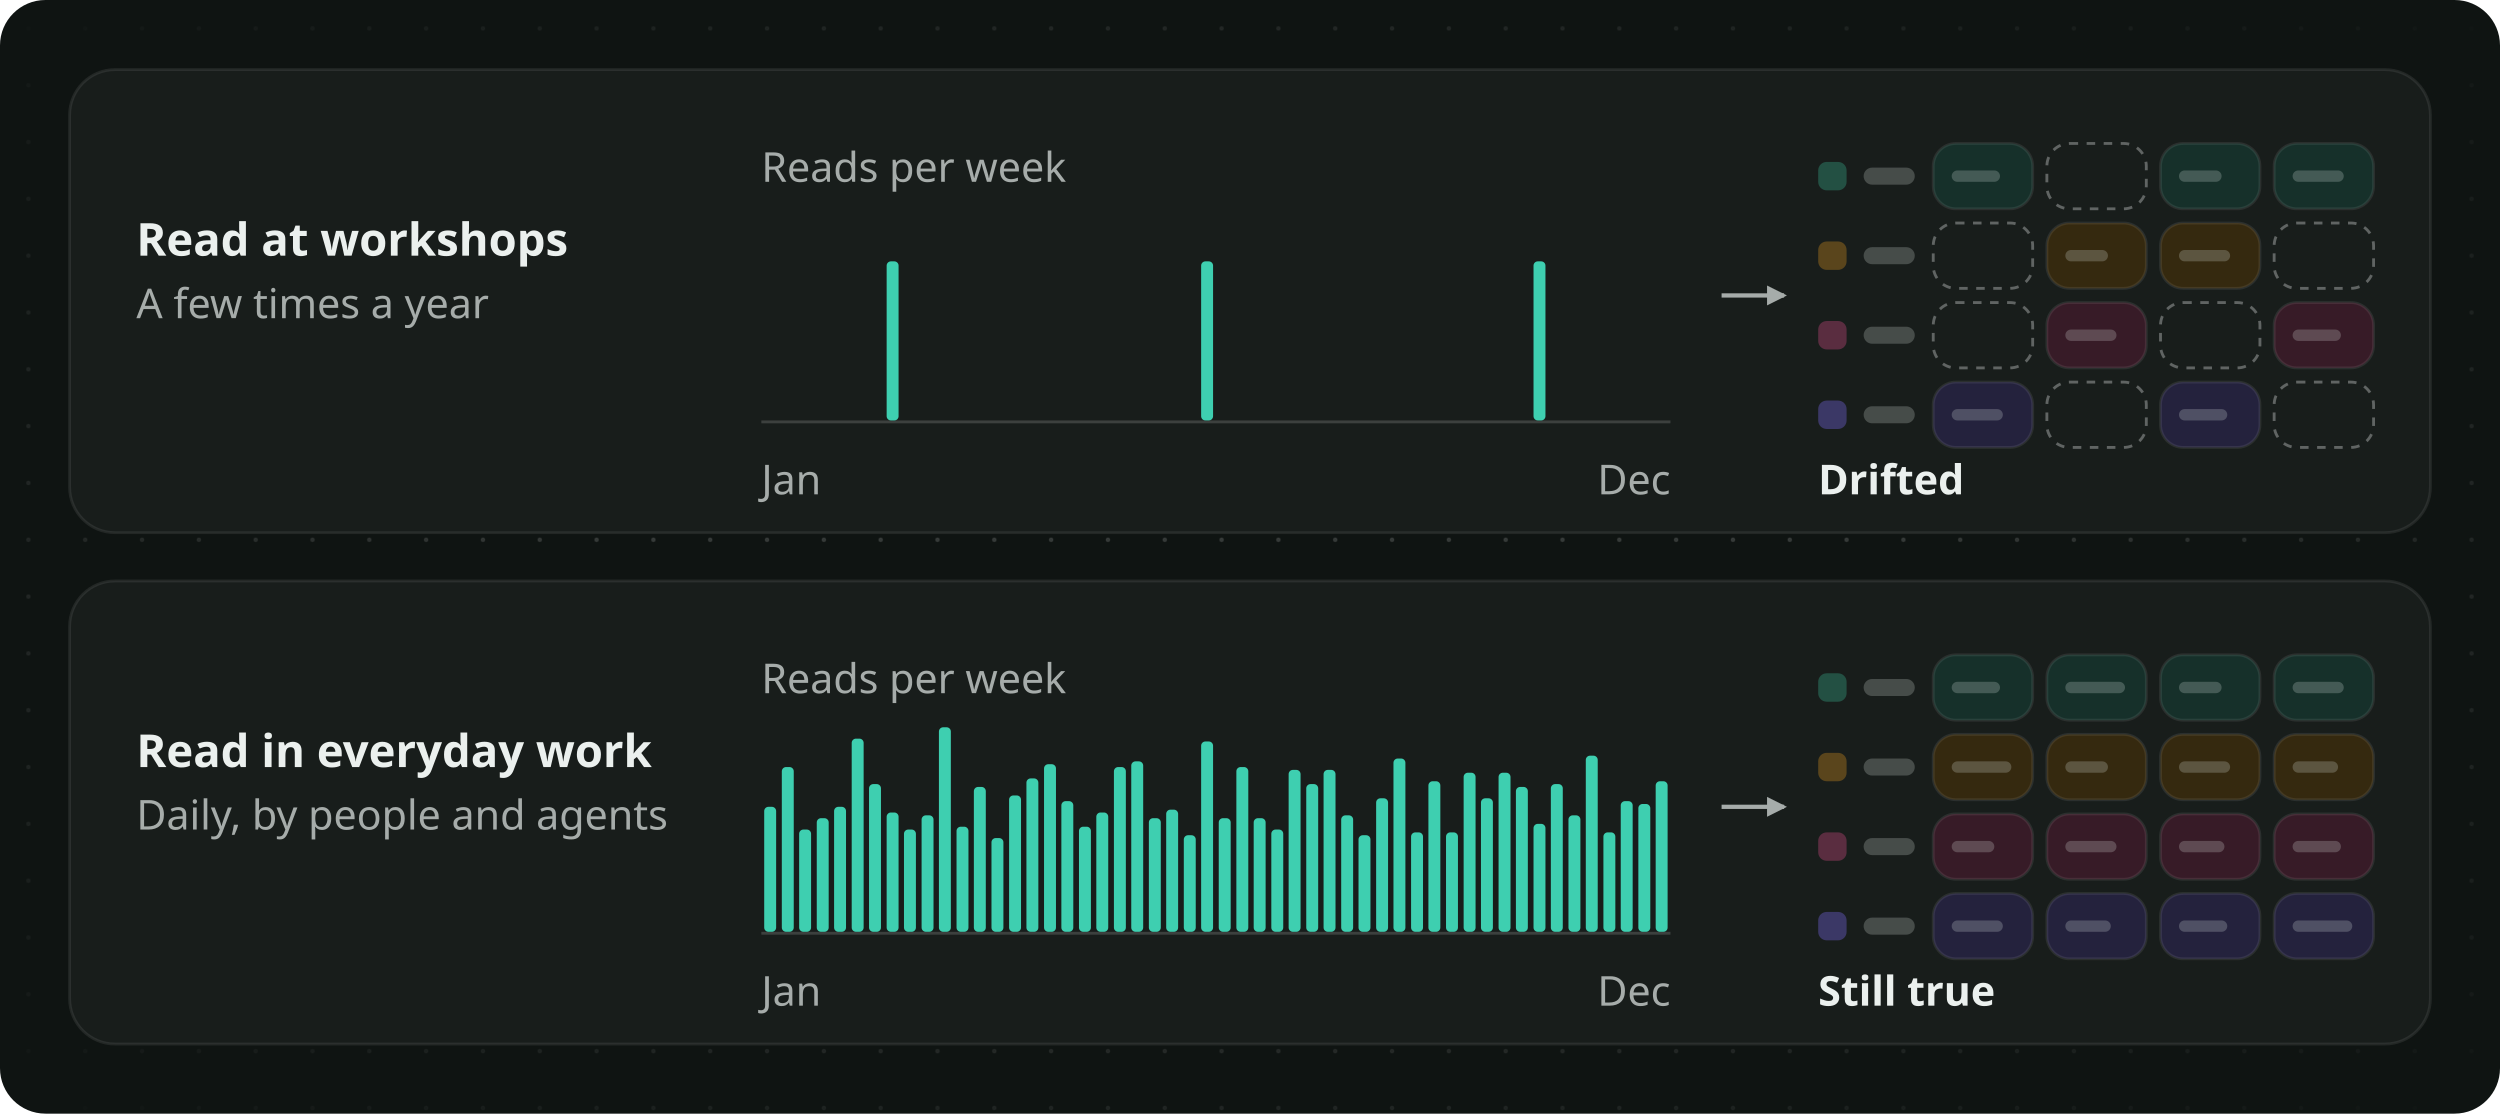
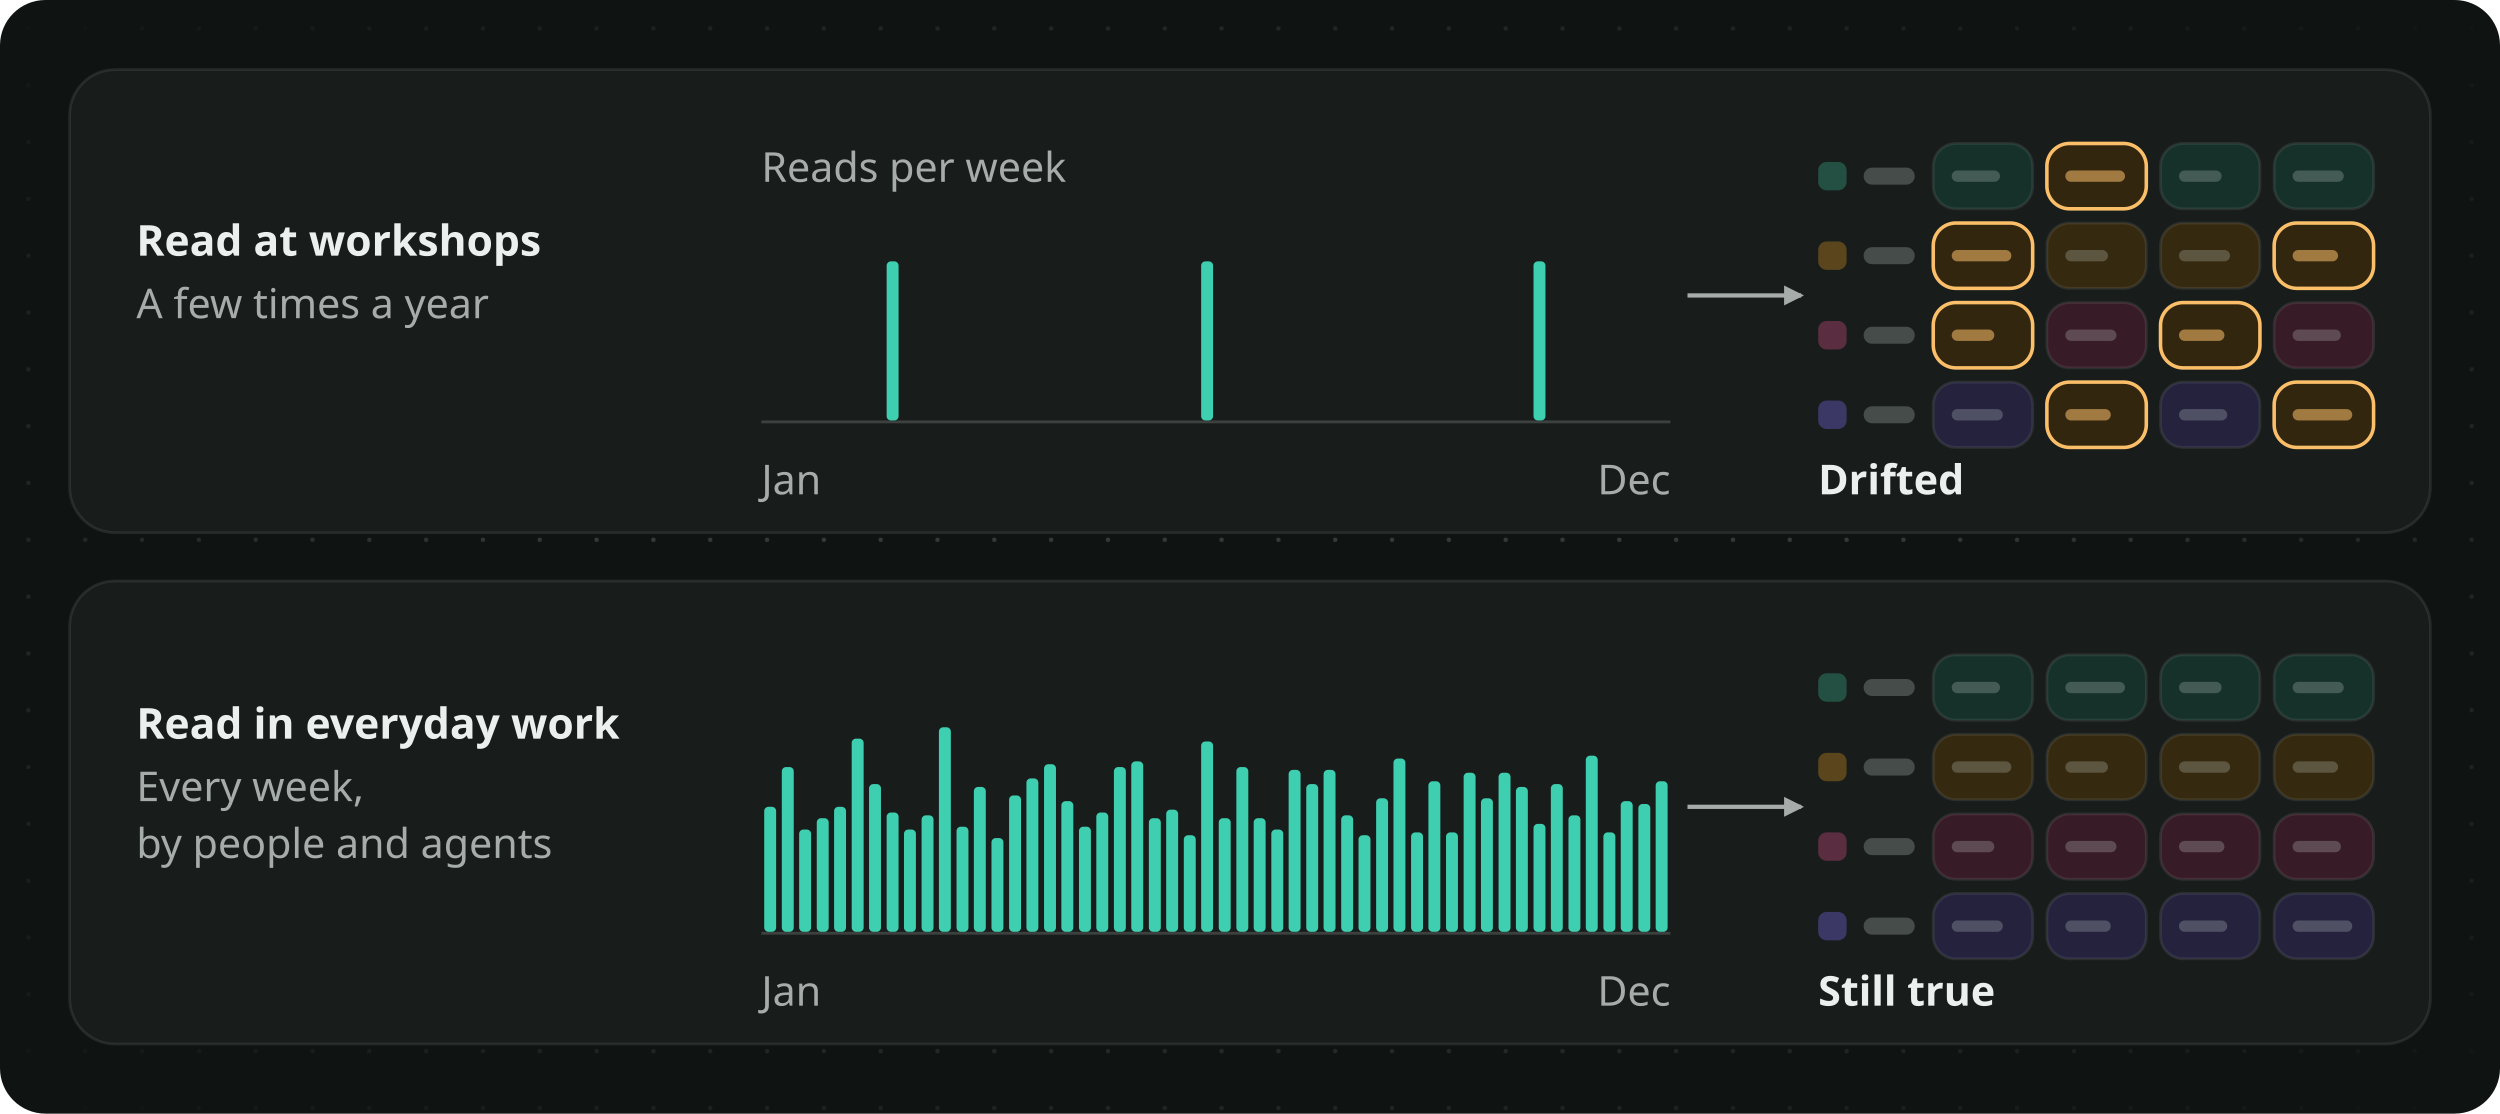
<svg xmlns="http://www.w3.org/2000/svg" viewBox="0 0 880 392" font-family="'Ubuntu Sans', system-ui, sans-serif">
  <style>
    .plate { fill: #0f1412; }
    .dot { fill: #ebf0ee; fill-opacity: 0.17; }
    .card { fill: #181d1b; stroke: #ebf0ee; stroke-opacity: 0.09; }
-     .title { font-size: 16px; font-weight: 600; fill: #ebf0ee; }
+     .title { font-size: 15px; font-weight: 600; fill: #ebf0ee; }
    .label { font-size: 14.5px; fill: #a6acaa; }
    .label-teal { font-size: 14.5px; font-weight: 600; fill: #3ecfb0; }
    .axis { stroke: #ebf0ee; stroke-opacity: 0.17; }
    .bar { fill: #3ecfb0; }
    .flow { stroke: #a6acaa; stroke-width: 1.5; fill: none; }
    .flow-head { fill: #a6acaa; }
    .trace { stroke: #3ecfb0; stroke-width: 1.5; fill: none; }
    .trace-head { fill: #3ecfb0; }
    .skel { fill: #ebf0ee; fill-opacity: 0.22; }
    .skel-teal { fill: #3ecfb0; }
    .cell { stroke: #ebf0ee; stroke-opacity: 0.09; }
    .cell-dash { fill: none; stroke: #ebf0ee; stroke-opacity: 0.34; stroke-dasharray: 3 3; }
    .cell-focus { stroke: #3ecfb0; stroke-opacity: 1; stroke-width: 1.5; }
    .cell-focus-dash { stroke: #3ecfb0; stroke-opacity: 1; stroke-width: 1.5; stroke-dasharray: 3 3; }
    .strong { font-size: 14.5px; font-weight: 600; fill: #ebf0ee; }
+     .cell-stale { fill: #33260f; stroke: #fbbf6a; stroke-width: 1.25; }
+     .skel-stale { fill: #fbbf6a; fill-opacity: 0.55; }
    .ring { fill: none; stroke: #3ecfb0; stroke-width: 1.5; }
    .flag { fill: #3ecfb0; stroke: #181d1b; stroke-width: 2; }
    .faded { opacity: 0.4; }
    .lane-c { fill: #16302a; } .sq-c { fill: #235043; }
    .lane-f { fill: #35290f; } .sq-f { fill: #5a451c; }
    .lane-b { fill: #371b27; } .sq-b { fill: #5a2d40; }
    .lane-s { fill: #24223d; } .sq-s { fill: #3b3866; }
  </style>
  <defs>
    <pattern id="grid" width="20" height="20" patternUnits="userSpaceOnUse">
      <circle class="dot" cx="10" cy="10" r="0.8" />
    </pattern>
    <radialGradient id="fade" cx="50%" cy="50%" r="70%">
      <stop offset="0.35" stop-color="#fff" />
      <stop offset="1" stop-color="#000" />
    </radialGradient>
    <mask id="fadeMask">
      <rect width="880" height="392" fill="url(#fade)" />
    </mask>
    <marker id="headMuted" markerWidth="8" markerHeight="8" refX="6" refY="4" orient="auto" markerUnits="userSpaceOnUse">
      <path class="flow-head" d="M0,0.5 L7,4 L0,7.5 Z" />
    </marker>
    <marker id="headTeal" markerWidth="8" markerHeight="8" refX="6" refY="4" orient="auto" markerUnits="userSpaceOnUse">
      <path class="trace-head" d="M0,0.5 L7,4 L0,7.5 Z" />
    </marker>
  </defs>
  <rect class="plate" width="880" height="392" rx="16" />
  <rect width="880" height="392" rx="16" fill="url(#grid)" mask="url(#fadeMask)" />
  <rect class="card" x="24.5" y="24.5" width="831" height="163" rx="16" />
  <text class="title" x="48" y="90">Read at workshops</text>
  <text class="label" x="48" y="112">A few times a year</text>
  <line class="axis" x1="268" y1="148.5" x2="588" y2="148.5" />
  <rect class="bar" x="312.1" y="92" width="4.2" height="56" rx="1.5" />
  <rect class="bar" x="422.8" y="92" width="4.2" height="56" rx="1.5" />
  <rect class="bar" x="539.8" y="92" width="4.2" height="56" rx="1.5" />
  <text class="label" x="268" y="64">Reads per week</text>
  <text class="label" x="268" y="174">Jan</text>
  <text class="label" x="588" y="174" text-anchor="end">Dec</text>
-   <path class="flow" d="M606,104 H628" marker-end="url(#headMuted)" />
+   <path class="flow" d="M594,104 H634" marker-end="url(#headMuted)" />
  <rect class="sq-c" x="640" y="57" width="10" height="10" rx="3" />
  <rect class="skel" x="656" y="59" width="18" height="6" rx="3" />
  <rect class="lane-c cell" x="680.5" y="50.5" width="35" height="23" rx="8" />
  <rect class="skel" x="687" y="60" width="17" height="4" rx="2" />
-   <rect class="cell-dash" x="720.5" y="50.5" width="35" height="23" rx="8" />
+   <rect class="cell-stale" x="720.5" y="50.5" width="35" height="23" rx="8" />
+   <rect class="skel-stale" x="727" y="60" width="21" height="4" rx="2" />
  <rect class="lane-c cell" x="760.5" y="50.5" width="35" height="23" rx="8" />
  <rect class="skel" x="767" y="60" width="15" height="4" rx="2" />
  <rect class="lane-c cell" x="800.5" y="50.5" width="35" height="23" rx="8" />
  <rect class="skel" x="807" y="60" width="18" height="4" rx="2" />
  <rect class="sq-f" x="640" y="85" width="10" height="10" rx="3" />
  <rect class="skel" x="656" y="87" width="18" height="6" rx="3" />
-   <rect class="cell-dash" x="680.5" y="78.5" width="35" height="23" rx="8" />
+   <rect class="cell-stale" x="680.5" y="78.5" width="35" height="23" rx="8" />
+   <rect class="skel-stale" x="687" y="88" width="21" height="4" rx="2" />
  <rect class="lane-f cell" x="720.5" y="78.5" width="35" height="23" rx="8" />
  <rect class="skel" x="727" y="88" width="15" height="4" rx="2" />
  <rect class="lane-f cell" x="760.5" y="78.5" width="35" height="23" rx="8" />
  <rect class="skel" x="767" y="88" width="18" height="4" rx="2" />
-   <rect class="cell-dash" x="800.5" y="78.5" width="35" height="23" rx="8" />
+   <rect class="cell-stale" x="800.5" y="78.5" width="35" height="23" rx="8" />
+   <rect class="skel-stale" x="807" y="88" width="16" height="4" rx="2" />
  <rect class="sq-b" x="640" y="113" width="10" height="10" rx="3" />
  <rect class="skel" x="656" y="115" width="18" height="6" rx="3" />
-   <rect class="cell-dash" x="680.5" y="106.5" width="35" height="23" rx="8" />
+   <rect class="cell-stale" x="680.5" y="106.5" width="35" height="23" rx="8" />
+   <rect class="skel-stale" x="687" y="116" width="15" height="4" rx="2" />
  <rect class="lane-b cell" x="720.5" y="106.5" width="35" height="23" rx="8" />
  <rect class="skel" x="727" y="116" width="18" height="4" rx="2" />
-   <rect class="cell-dash" x="760.5" y="106.5" width="35" height="23" rx="8" />
+   <rect class="cell-stale" x="760.5" y="106.5" width="35" height="23" rx="8" />
+   <rect class="skel-stale" x="767" y="116" width="16" height="4" rx="2" />
  <rect class="lane-b cell" x="800.5" y="106.5" width="35" height="23" rx="8" />
  <rect class="skel" x="807" y="116" width="17" height="4" rx="2" />
  <rect class="sq-s" x="640" y="141" width="10" height="10" rx="3" />
  <rect class="skel" x="656" y="143" width="18" height="6" rx="3" />
  <rect class="lane-s cell" x="680.5" y="134.5" width="35" height="23" rx="8" />
  <rect class="skel" x="687" y="144" width="18" height="4" rx="2" />
-   <rect class="cell-dash" x="720.5" y="134.5" width="35" height="23" rx="8" />
+   <rect class="cell-stale" x="720.5" y="134.5" width="35" height="23" rx="8" />
+   <rect class="skel-stale" x="727" y="144" width="16" height="4" rx="2" />
  <rect class="lane-s cell" x="760.5" y="134.5" width="35" height="23" rx="8" />
  <rect class="skel" x="767" y="144" width="17" height="4" rx="2" />
-   <rect class="cell-dash" x="800.5" y="134.5" width="35" height="23" rx="8" />
+   <rect class="cell-stale" x="800.5" y="134.5" width="35" height="23" rx="8" />
+   <rect class="skel-stale" x="807" y="144" width="21" height="4" rx="2" />
  <text class="strong" x="640" y="174">Drifted</text>
  <rect class="card" x="24.5" y="204.5" width="831" height="163" rx="16" />
-   <text class="title" x="48" y="270">Read in everyday work</text>
-   <text class="label" x="48" y="292">Daily, by people and agents</text>
+   <text class="title" x="48" y="260">Read in everyday work</text>
+   <text class="label" x="48" y="282">Every week,</text>
+   <text class="label" x="48" y="302">by people and agents</text>
  <line class="axis" x1="268" y1="328.5" x2="588" y2="328.5" />
  <rect class="bar" x="269.0" y="284" width="4.2" height="44" rx="1.5" />
  <rect class="bar" x="275.2" y="270" width="4.2" height="58" rx="1.5" />
  <rect class="bar" x="281.3" y="292" width="4.2" height="36" rx="1.5" />
  <rect class="bar" x="287.5" y="288" width="4.2" height="40" rx="1.5" />
  <rect class="bar" x="293.6" y="284" width="4.2" height="44" rx="1.5" />
  <rect class="bar" x="299.8" y="260" width="4.2" height="68" rx="1.5" />
  <rect class="bar" x="305.9" y="276" width="4.2" height="52" rx="1.5" />
  <rect class="bar" x="312.1" y="286" width="4.2" height="42" rx="1.5" />
  <rect class="bar" x="318.2" y="292" width="4.2" height="36" rx="1.5" />
  <rect class="bar" x="324.4" y="287" width="4.2" height="41" rx="1.5" />
  <rect class="bar" x="330.5" y="256" width="4.2" height="72" rx="1.5" />
  <rect class="bar" x="336.7" y="291" width="4.2" height="37" rx="1.5" />
  <rect class="bar" x="342.8" y="277" width="4.2" height="51" rx="1.5" />
  <rect class="bar" x="349.0" y="295" width="4.2" height="33" rx="1.5" />
  <rect class="bar" x="355.2" y="280" width="4.2" height="48" rx="1.5" />
  <rect class="bar" x="361.3" y="274" width="4.2" height="54" rx="1.5" />
  <rect class="bar" x="367.5" y="269" width="4.2" height="59" rx="1.5" />
  <rect class="bar" x="373.6" y="282" width="4.2" height="46" rx="1.5" />
  <rect class="bar" x="379.8" y="291" width="4.2" height="37" rx="1.5" />
  <rect class="bar" x="385.9" y="286" width="4.2" height="42" rx="1.5" />
  <rect class="bar" x="392.1" y="270" width="4.2" height="58" rx="1.5" />
  <rect class="bar" x="398.2" y="268" width="4.2" height="60" rx="1.5" />
  <rect class="bar" x="404.4" y="288" width="4.2" height="40" rx="1.5" />
  <rect class="bar" x="410.5" y="285" width="4.2" height="43" rx="1.5" />
  <rect class="bar" x="416.7" y="294" width="4.2" height="34" rx="1.5" />
  <rect class="bar" x="422.8" y="261" width="4.2" height="67" rx="1.5" />
  <rect class="bar" x="429.0" y="288" width="4.2" height="40" rx="1.5" />
  <rect class="bar" x="435.2" y="270" width="4.2" height="58" rx="1.5" />
  <rect class="bar" x="441.3" y="288" width="4.2" height="40" rx="1.5" />
  <rect class="bar" x="447.5" y="292" width="4.2" height="36" rx="1.5" />
  <rect class="bar" x="453.6" y="271" width="4.2" height="57" rx="1.5" />
  <rect class="bar" x="459.8" y="276" width="4.2" height="52" rx="1.5" />
  <rect class="bar" x="465.9" y="271" width="4.2" height="57" rx="1.5" />
  <rect class="bar" x="472.1" y="287" width="4.2" height="41" rx="1.5" />
  <rect class="bar" x="478.2" y="294" width="4.2" height="34" rx="1.5" />
  <rect class="bar" x="484.4" y="281" width="4.2" height="47" rx="1.5" />
  <rect class="bar" x="490.5" y="267" width="4.2" height="61" rx="1.5" />
  <rect class="bar" x="496.7" y="293" width="4.2" height="35" rx="1.5" />
  <rect class="bar" x="502.8" y="275" width="4.2" height="53" rx="1.5" />
  <rect class="bar" x="509.0" y="293" width="4.2" height="35" rx="1.5" />
  <rect class="bar" x="515.2" y="272" width="4.2" height="56" rx="1.5" />
  <rect class="bar" x="521.3" y="281" width="4.2" height="47" rx="1.5" />
  <rect class="bar" x="527.5" y="272" width="4.2" height="56" rx="1.5" />
  <rect class="bar" x="533.6" y="277" width="4.2" height="51" rx="1.5" />
  <rect class="bar" x="539.8" y="290" width="4.2" height="38" rx="1.5" />
  <rect class="bar" x="545.9" y="276" width="4.2" height="52" rx="1.5" />
  <rect class="bar" x="552.1" y="287" width="4.2" height="41" rx="1.5" />
  <rect class="bar" x="558.2" y="266" width="4.2" height="62" rx="1.5" />
  <rect class="bar" x="564.4" y="293" width="4.2" height="35" rx="1.5" />
  <rect class="bar" x="570.5" y="282" width="4.2" height="46" rx="1.5" />
  <rect class="bar" x="576.7" y="283" width="4.2" height="45" rx="1.5" />
  <rect class="bar" x="582.8" y="275" width="4.2" height="53" rx="1.5" />
-   <text class="label" x="268" y="244">Reads per week</text>
  <text class="label" x="268" y="354">Jan</text>
  <text class="label" x="588" y="354" text-anchor="end">Dec</text>
-   <path class="flow" d="M606,284 H628" marker-end="url(#headMuted)" />
+   <path class="flow" d="M594,284 H634" marker-end="url(#headMuted)" />
  <rect class="sq-c" x="640" y="237" width="10" height="10" rx="3" />
  <rect class="skel" x="656" y="239" width="18" height="6" rx="3" />
  <rect class="lane-c cell" x="680.5" y="230.5" width="35" height="23" rx="8" />
  <rect class="skel" x="687" y="240" width="17" height="4" rx="2" />
  <rect class="lane-c cell" x="720.5" y="230.5" width="35" height="23" rx="8" />
  <rect class="skel" x="727" y="240" width="21" height="4" rx="2" />
  <rect class="lane-c cell" x="760.5" y="230.5" width="35" height="23" rx="8" />
  <rect class="skel" x="767" y="240" width="15" height="4" rx="2" />
  <rect class="lane-c cell" x="800.5" y="230.5" width="35" height="23" rx="8" />
  <rect class="skel" x="807" y="240" width="18" height="4" rx="2" />
  <rect class="sq-f" x="640" y="265" width="10" height="10" rx="3" />
  <rect class="skel" x="656" y="267" width="18" height="6" rx="3" />
  <rect class="lane-f cell" x="680.5" y="258.5" width="35" height="23" rx="8" />
  <rect class="skel" x="687" y="268" width="21" height="4" rx="2" />
  <rect class="lane-f cell" x="720.5" y="258.5" width="35" height="23" rx="8" />
  <rect class="skel" x="727" y="268" width="15" height="4" rx="2" />
  <rect class="lane-f cell" x="760.5" y="258.5" width="35" height="23" rx="8" />
  <rect class="skel" x="767" y="268" width="18" height="4" rx="2" />
  <rect class="lane-f cell" x="800.5" y="258.5" width="35" height="23" rx="8" />
  <rect class="skel" x="807" y="268" width="16" height="4" rx="2" />
  <rect class="sq-b" x="640" y="293" width="10" height="10" rx="3" />
  <rect class="skel" x="656" y="295" width="18" height="6" rx="3" />
  <rect class="lane-b cell" x="680.5" y="286.5" width="35" height="23" rx="8" />
  <rect class="skel" x="687" y="296" width="15" height="4" rx="2" />
  <rect class="lane-b cell" x="720.5" y="286.5" width="35" height="23" rx="8" />
  <rect class="skel" x="727" y="296" width="18" height="4" rx="2" />
  <rect class="lane-b cell" x="760.5" y="286.5" width="35" height="23" rx="8" />
  <rect class="skel" x="767" y="296" width="16" height="4" rx="2" />
  <rect class="lane-b cell" x="800.5" y="286.5" width="35" height="23" rx="8" />
  <rect class="skel" x="807" y="296" width="17" height="4" rx="2" />
  <rect class="sq-s" x="640" y="321" width="10" height="10" rx="3" />
  <rect class="skel" x="656" y="323" width="18" height="6" rx="3" />
  <rect class="lane-s cell" x="680.5" y="314.5" width="35" height="23" rx="8" />
  <rect class="skel" x="687" y="324" width="18" height="4" rx="2" />
  <rect class="lane-s cell" x="720.5" y="314.5" width="35" height="23" rx="8" />
  <rect class="skel" x="727" y="324" width="16" height="4" rx="2" />
  <rect class="lane-s cell" x="760.5" y="314.5" width="35" height="23" rx="8" />
  <rect class="skel" x="767" y="324" width="17" height="4" rx="2" />
  <rect class="lane-s cell" x="800.5" y="314.5" width="35" height="23" rx="8" />
  <rect class="skel" x="807" y="324" width="21" height="4" rx="2" />
  <text class="strong" x="640" y="354">Still true</text>
</svg>
